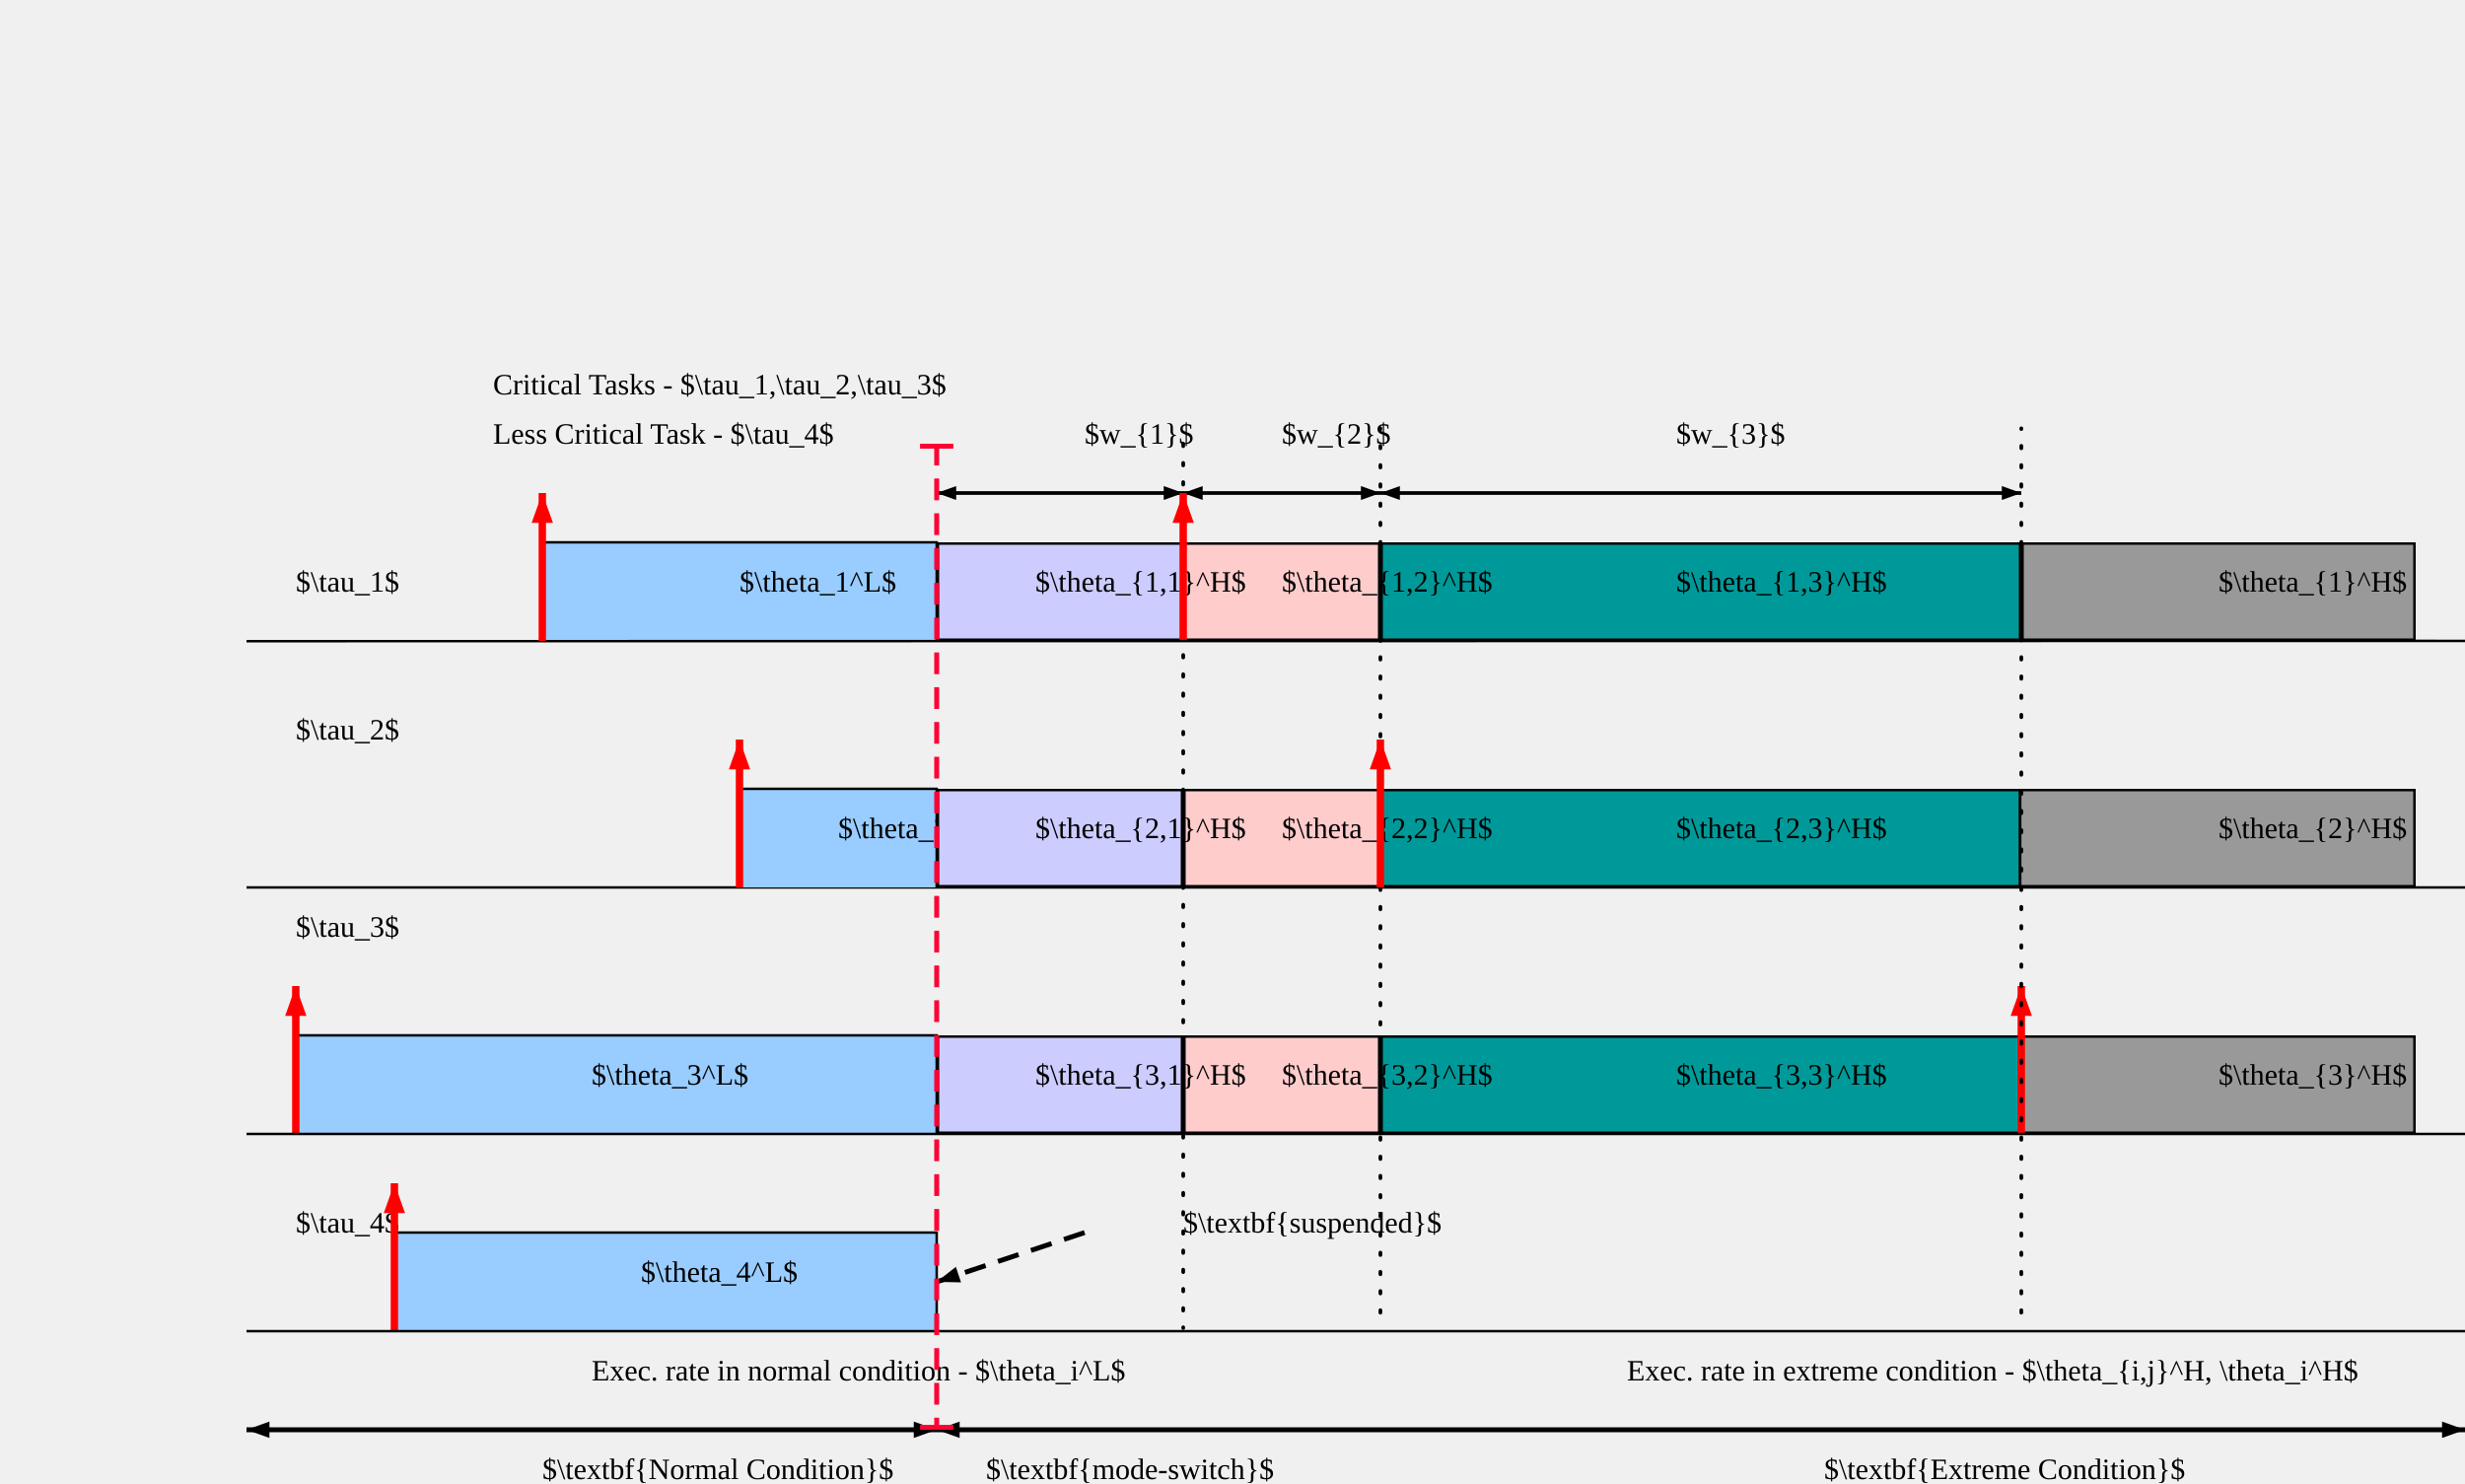
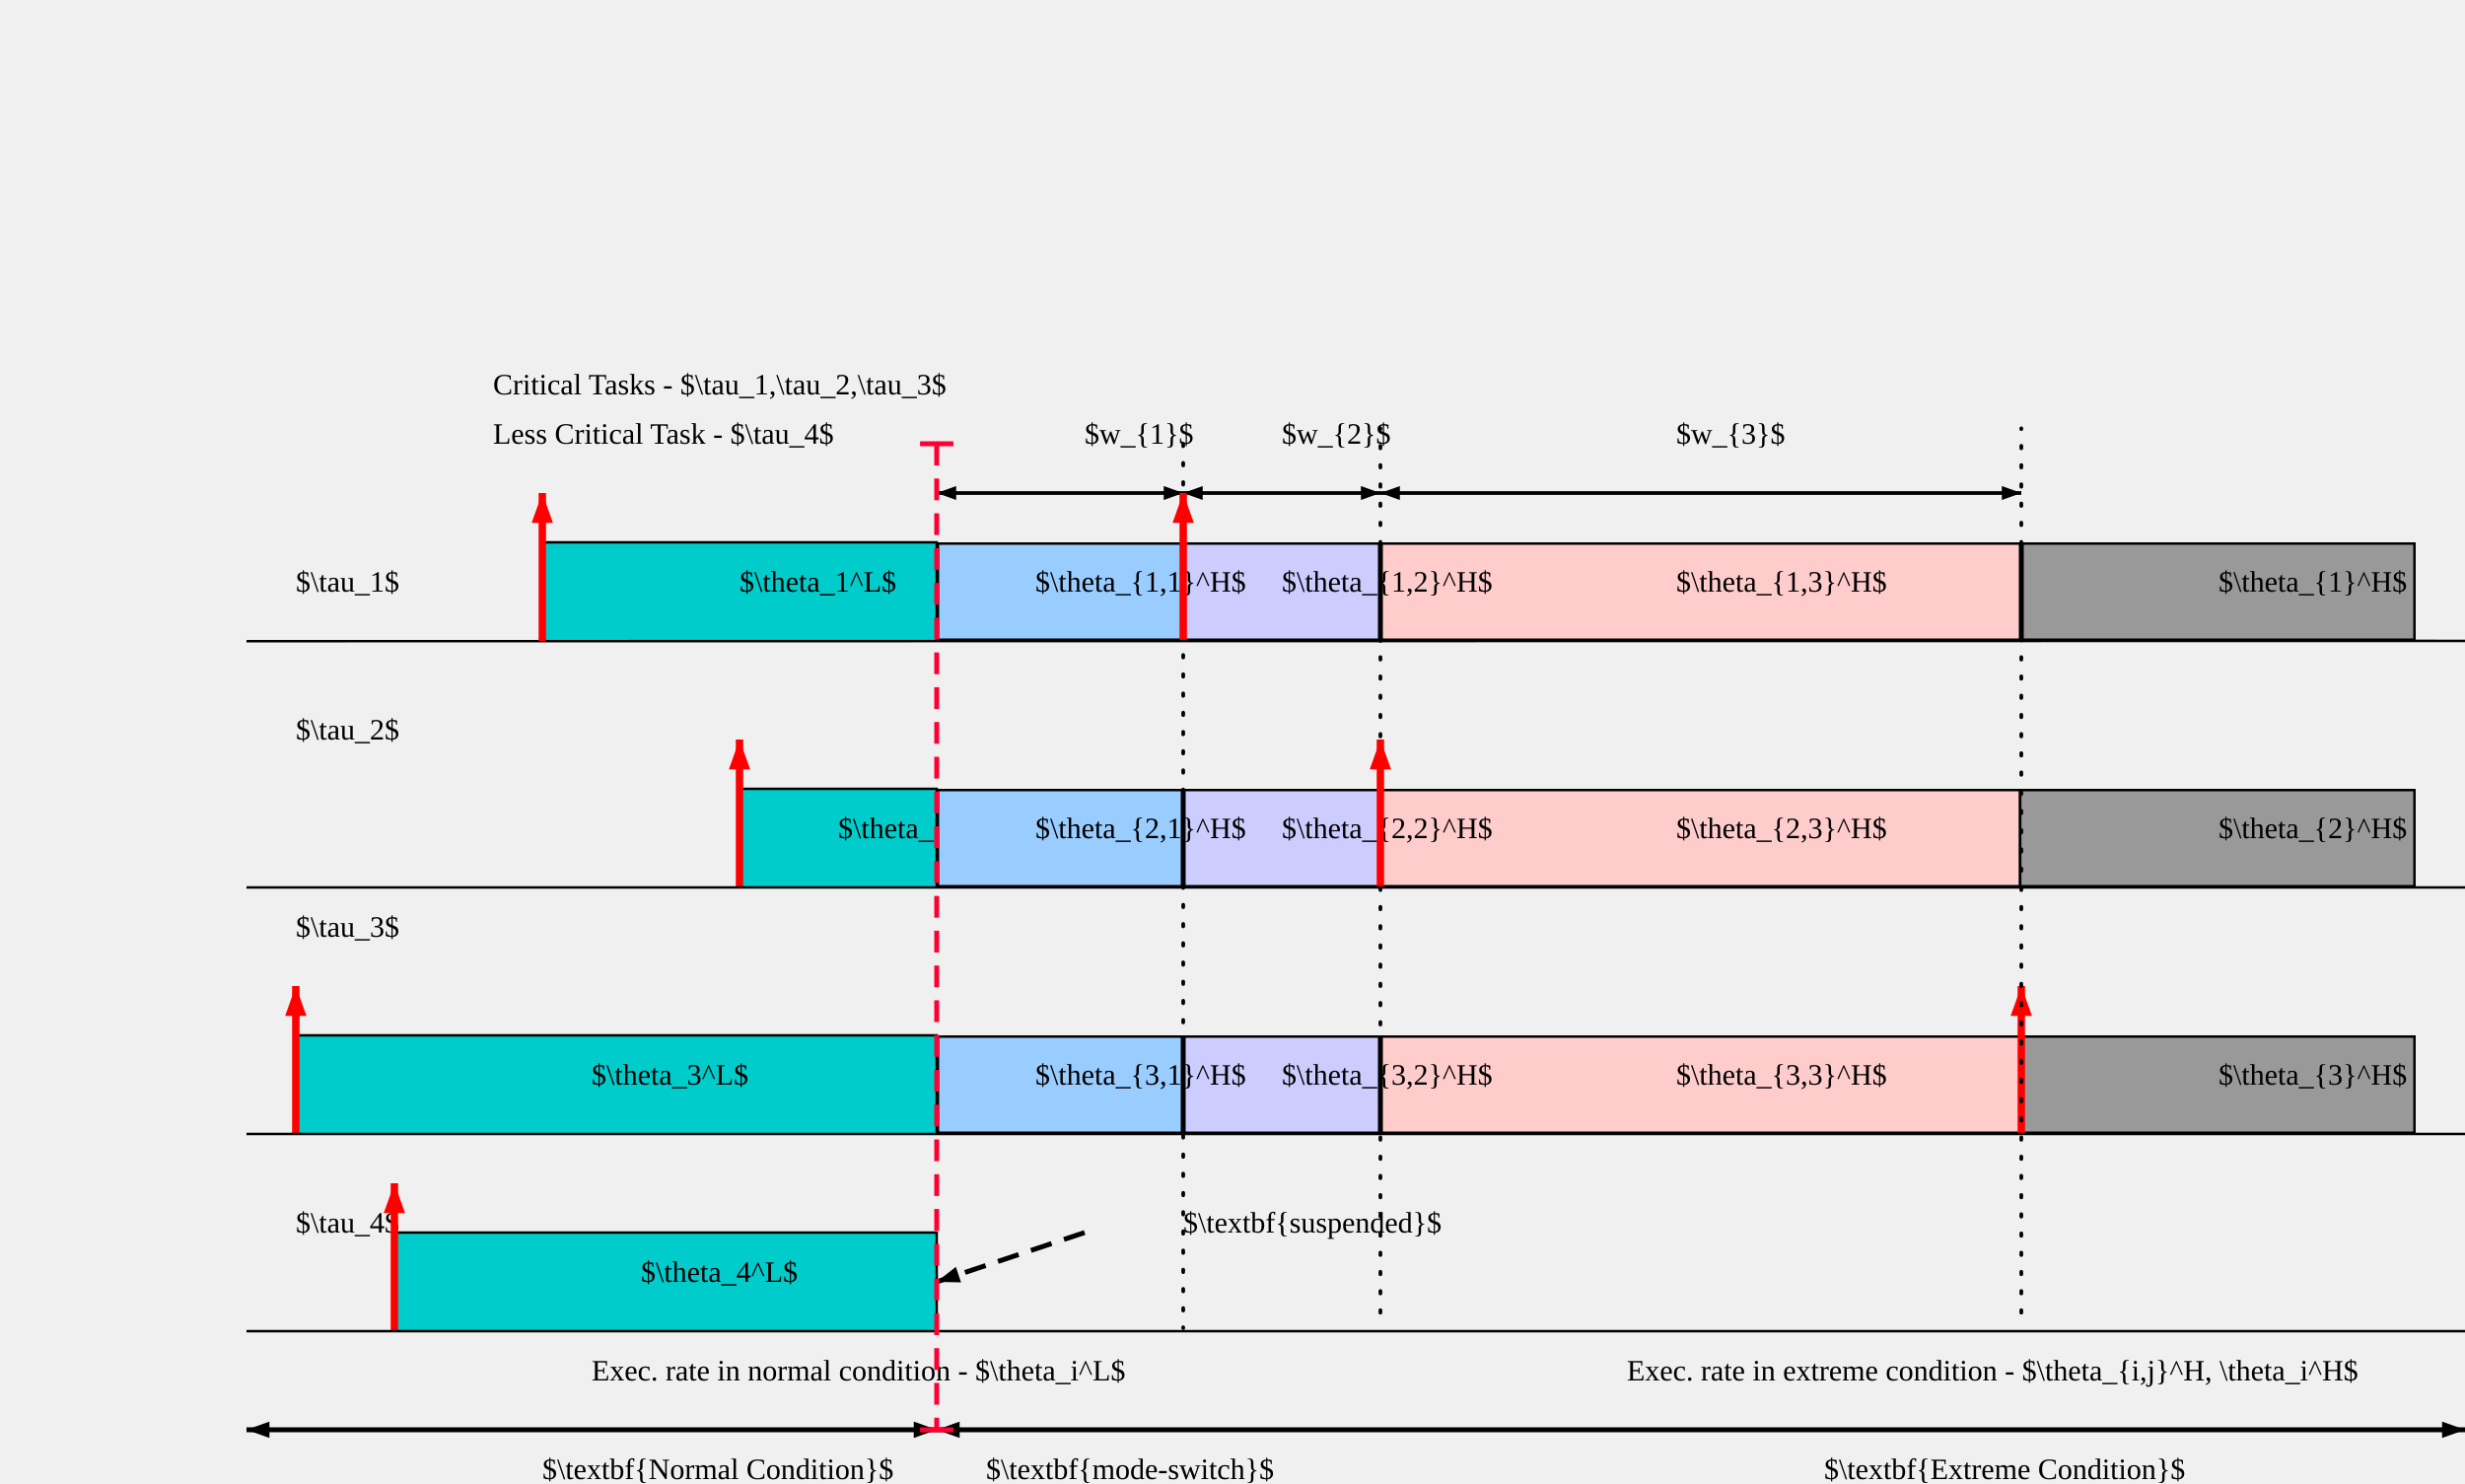
<svg xmlns="http://www.w3.org/2000/svg" xmlns:ns1="http://latexdraw.sourceforge.net/namespaces/latexdraw" version="1.1" baseProfile="full">
  <g>
-     <g ns1:type="joinedLines" id="id1912392739">
+     <g ns1:type="joinedLines" id="id1011686205">
+       <polyline points="220.0,220.0 220.0,260.0 " stroke-width="1.5" stroke="black" ns1:rotationAngle="0.0" />
+     </g>
+     <g ns1:type="joinedLines" id="id543422068">
+       <polyline points="300.0,360.0 300.0,320.0 380.0,320.0 380.0,360.0 " stroke-width="1.0" stroke="black" fill="#00cccc" ns1:rotationAngle="0.0" />
+     </g>
+     <g ns1:type="joinedLines" id="id1740849034">
+       <polyline points="560.0,260.0 560.0,260.0 " stroke-width="1.5" stroke="black" stroke-linecap="round" stroke-dasharray="1, 6.792" ns1:rotationAngle="0.0" />
+     </g>
+     <g ns1:type="joinedLines" id="id1708988400">
+       <polyline points="480.0,180.0 480.0,538.75 " stroke-width="1.5" stroke="black" stroke-linecap="round" stroke-dasharray="1, 6.792" ns1:rotationAngle="0.0" />
+     </g>
+     <g ns1:type="joinedLines" id="id851922660">
+       <polyline points="560.0,220.0 560.0,220.0 " stroke-width="1.5" stroke="#663300" ns1:rotationAngle="0.0" />
+     </g>
+     <g ns1:type="rectangle" id="id968561082">
+       <rect x="820.5" y="220.5" width="159.0" height="39.0" ns1:borderPos="outer" stroke-width="1.0" stroke="#663300" fill="white" />
+     </g>
+     <g ns1:type="rectangle" id="id1695097701">
+       <rect x="820.5" y="420.5" width="159.0" height="39.0" ns1:borderPos="outer" stroke-width="1.0" stroke="#663300" fill="white" />
+     </g>
+     <g ns1:type="joinedLines" id="id1768717946">
+       <polyline points="380.0,200.0 480.0,200.0 " stroke-width="1.5" stroke="black" ns1:rotationAngle="0.0" marker-start="url(#arrow0-1768717946)" marker-end="url(#arrow1-1768717946)" />
+     </g>
+     <g ns1:type="joinedLines" id="id895368299">
+       <polyline points="480.0,200.0 560.0,200.0 " stroke-width="1.5" stroke="black" ns1:rotationAngle="0.0" marker-start="url(#arrow0-895368299)" marker-end="url(#arrow1-895368299)" />
+     </g>
+     <g ns1:type="joinedLines" id="id795038374">
+       <polyline points="560.0,200.0 820.0,200.0 " stroke-width="1.5" stroke="black" ns1:rotationAngle="0.0" marker-start="url(#arrow0-795038374)" marker-end="url(#arrow1-795038374)" />
+     </g>
+     <g ns1:type="text" id="id1350368129" fill="black" ns1:position="">
+       <text x="340.0" y="340.0">$\theta_2^L$</text>
+     </g>
+     <g ns1:type="joinedLines" id="id2104128054">
+       <polyline points="300.0,300.0 300.0,360.0 300.0,300.0 " stroke-width="3.0" stroke="red" fill="none" ns1:rotationAngle="0.0" marker-end="url(#arrow1-2104128054)" />
+     </g>
+     <g ns1:type="text" id="id573317617" fill="black" ns1:position="">
+       <text x="400.0" y="600.0">$\textbf{mode-switch}$</text>
+     </g>
+     <g ns1:type="text" id="id793801040" fill="black" ns1:position="">
+       <text x="120.0" y="240.0">$\tau_1$</text>
+     </g>
+     <g ns1:type="text" id="id1463047455" fill="black" ns1:position="">
+       <text x="120.0" y="300.0">$\tau_2$</text>
+     </g>
+     <g ns1:type="text" id="id1067282793" fill="black" ns1:position="">
+       <text x="120.0" y="380.0">$\tau_3$</text>
+     </g>
+     <g ns1:type="text" id="id2021448050" fill="black" ns1:position="">
+       <text x="440.0" y="180.0">$w_{1}$</text>
+     </g>
+     <g ns1:type="text" id="id1708761435" fill="black" ns1:position="">
+       <text x="520.0" y="180.0">$w_{2}$</text>
+     </g>
+     <g ns1:type="text" id="id1502407844" fill="black" ns1:position="">
+       <text x="680.0" y="180.0">$w_{3}$</text>
+     </g>
+     <g ns1:type="joinedLines" id="id876311925">
+       <polyline points="560.0,532.5 560.0,173.75 560.0,173.75 " stroke-width="1.5" stroke="black" fill="none" stroke-linecap="round" stroke-dasharray="1, 6.792" ns1:rotationAngle="0.0" />
+     </g>
+     <g ns1:type="joinedLines" id="id1935273713">
+       <polyline points="160.0,540.0 160.0,500.0 380.0,500.0 380.0,540.0 " stroke-width="1.0" stroke="black" fill="#00cccc" ns1:rotationAngle="0.0" />
+     </g>
+     <g ns1:type="text" id="id946164284" fill="black" ns1:position="">
+       <text x="120.0" y="500.0">$\tau_4$</text>
+     </g>
+     <g ns1:type="joinedLines" id="id74915239">
+       <polyline points="160.0,480.0 160.0,540.0 160.0,480.0 " stroke-width="3.0" stroke="red" fill="none" ns1:rotationAngle="0.0" marker-end="url(#arrow1-74915239)" />
+     </g>
+     <g ns1:type="joinedLines" id="id297650513">
+       <polyline points="120.0,460.0 120.0,420.0 380.0,420.0 380.0,460.0 " stroke-width="1.0" stroke="black" fill="#00cccc" ns1:rotationAngle="0.0" />
+     </g>
+     <g ns1:type="rectangle" id="id1065169409">
+       <rect x="380.5" y="220.5" width="99" height="39.0" ns1:borderPos="outer" stroke-width="1.0" stroke="black" fill="#99ccff" />
+     </g>
+     <g ns1:type="rectangle" id="id335558296">
+       <rect x="380.5" y="320.5" width="99.0" height="39.0" ns1:borderPos="outer" stroke-width="1.0" stroke="black" fill="#99ccff" />
+     </g>
+     <g ns1:type="rectangle" id="id500204395">
+       <rect x="380.5" y="420.5" width="99.0" height="39.0" ns1:borderPos="outer" stroke-width="1.0" stroke="black" fill="#99ccff" />
+     </g>
+     <g ns1:type="rectangle" id="id658105936">
+       <rect x="480.5" y="220.5" width="79.0" height="39.0" ns1:borderPos="outer" stroke-width="1.0" stroke="black" fill="#ccccff" />
+     </g>
+     <g ns1:type="rectangle" id="id796410826">
+       <rect x="480.5" y="320.5" width="79.0" height="39.0" ns1:borderPos="outer" stroke-width="1.0" stroke="black" fill="#ccccff" />
+     </g>
+     <g ns1:type="rectangle" id="id812118308">
+       <rect x="480.5" y="420.5" width="79.0" height="39.0" ns1:borderPos="outer" stroke-width="1.0" stroke="black" fill="#ccccff" />
+     </g>
+     <g ns1:type="rectangle" id="id957293155">
+       <rect x="560.5" y="220.5" width="259.0" height="39.0" ns1:borderPos="outer" stroke-width="1.0" stroke="black" fill="#ffcccc" />
+     </g>
+     <g ns1:type="rectangle" id="id1244572059">
+       <rect x="560.5" y="320.5" width="259.0" height="39.0" ns1:borderPos="outer" stroke-width="1.0" stroke="black" fill="#ffcccc" />
+     </g>
+     <g ns1:type="rectangle" id="id2095702310">
+       <rect x="560.5" y="420.5" width="259.0" height="39.0" ns1:borderPos="outer" stroke-width="1.0" stroke="black" fill="#ffcccc" />
+     </g>
+     <g ns1:type="rectangle" id="id2050255501">
+       <rect x="820.5" y="220.5" width="159.0" height="39.0" ns1:borderPos="outer" stroke-width="1.0" stroke="black" fill="#999999" />
+     </g>
+     <g ns1:type="rectangle" id="id1539797983">
+       <rect x="819.548" y="320.5" width="159.952" height="39.0" ns1:borderPos="outer" stroke-width="1.0" stroke="black" fill="#999999" />
+     </g>
+     <g ns1:type="rectangle" id="id211277414">
+       <rect x="820.5" y="420.5" width="159.0" height="39.0" ns1:borderPos="outer" stroke-width="1.0" stroke="black" fill="#999999" />
+     </g>
+     <g ns1:type="text" id="id108394880" fill="black" ns1:position="">
+       <text x="420.0" y="240.0">$\theta_{1,1}^H$</text>
+     </g>
+     <g ns1:type="text" id="id1941867054" fill="black" ns1:position="">
+       <text x="420.0" y="340.0">$\theta_{2,1}^H$</text>
+     </g>
+     <g ns1:type="text" id="id858838848" fill="black" ns1:position="">
+       <text x="420.0" y="440.0">$\theta_{3,1}^H$</text>
+     </g>
+     <g ns1:type="text" id="id424194483" fill="black" ns1:position="">
+       <text x="520.0" y="440.0">$\theta_{3,2}^H$</text>
+     </g>
+     <g ns1:type="text" id="id845811830" fill="black" ns1:position="">
+       <text x="520.0" y="340.0">$\theta_{2,2}^H$</text>
+     </g>
+     <g ns1:type="text" id="id1979047168" fill="black" ns1:position="">
+       <text x="520.0" y="240.0">$\theta_{1,2}^H$</text>
+     </g>
+     <g ns1:type="text" id="id988686698" fill="black" ns1:position="">
+       <text x="680.0" y="240.0">$\theta_{1,3}^H$</text>
+     </g>
+     <g ns1:type="text" id="id690562316" fill="black" ns1:position="">
+       <text x="680.0" y="340.0">$\theta_{2,3}^H$</text>
+     </g>
+     <g ns1:type="text" id="id294396973" fill="black" ns1:position="">
+       <text x="680.0" y="440.0">$\theta_{3,3}^H$</text>
+     </g>
+     <g ns1:type="text" id="id2085870020" fill="black" ns1:position="">
+       <text x="900.0" y="440.0">$\theta_{3}^H$</text>
+     </g>
+     <g ns1:type="text" id="id1094363906" fill="black" ns1:position="">
+       <text x="900.0" y="340.0">$\theta_{2}^H$</text>
+     </g>
+     <g ns1:type="text" id="id730815211" fill="black" ns1:position="">
+       <text x="900.0" y="240.0">$\theta_{1}^H$</text>
+     </g>
+     <g ns1:type="joinedLines" id="id536997473">
+       <polyline points="560.0,300.0 560.0,360.0 560.0,300.0 " stroke-width="3.0" stroke="red" fill="none" ns1:rotationAngle="0.0" marker-end="url(#arrow1-536997473)" />
+     </g>
+     <g ns1:type="joinedLines" id="id2087755081">
+       <polyline points="480.0,200.0 480.0,260.0 480.0,200.0 " stroke-width="3.0" stroke="red" fill="none" ns1:rotationAngle="0.0" marker-end="url(#arrow1-2087755081)" />
+     </g>
+     <g ns1:type="joinedLines" id="id44321046">
+       <polyline points="820.0,400.0 820.0,460.0 820.0,400.0 " stroke-width="3.0" stroke="red" fill="none" ns1:rotationAngle="0.0" marker-end="url(#arrow1-44321046)" />
+     </g>
+     <g ns1:type="joinedLines" id="id2007108877">
+       <polyline points="220.0,260.0 220.0,220.0 380.0,220.0 380.0,260.0 " stroke-width="1.0" stroke="black" fill="#00cccc" ns1:rotationAngle="0.0" />
+     </g>
+     <g ns1:type="joinedLines" id="id875893775">
+       <polyline points="100,260.104 1000.0,260.0 940,259.896 " stroke-width="1.0" stroke="black" fill="none" ns1:rotationAngle="0.0" />
+     </g>
+     <g ns1:type="joinedLines" id="id1590586047">
+       <polyline points="220.0,200.0 220.0,260.0 220.0,200.0 " stroke-width="3.0" stroke="red" fill="none" ns1:rotationAngle="0.0" marker-end="url(#arrow1-1590586047)" />
+     </g>
+     <g ns1:type="text" id="id967474417" fill="black" ns1:position="">
+       <text x="300.0" y="240.0">$\theta_1^L$</text>
+     </g>
+     <g ns1:type="text" id="id287980528" fill="black" ns1:position="">
+       <text x="240.0" y="440.0">$\theta_3^L$</text>
+     </g>
+     <g ns1:type="text" id="id757596695" fill="black" ns1:position="">
+       <text x="260.0" y="520.0">$\theta_4^L$</text>
+     </g>
+     <g ns1:type="joinedLines" id="id1515468385">
+       <polyline points="120.0,400.0 120.0,460.0 120.0,400.0 " stroke-width="3.0" stroke="red" fill="none" ns1:rotationAngle="0.0" marker-end="url(#arrow1-1515468385)" />
+     </g>
+     <g ns1:type="joinedLines" id="id550231028">
+       <polyline points="100.0,540.0 1000.0,540.0 " stroke-width="1.0" stroke="black" ns1:rotationAngle="0.0" />
+     </g>
+     <g ns1:type="joinedLines" id="id914525612">
+       <polyline points="100.0,460.0 1000.0,460.0 " stroke-width="1.0" stroke="black" ns1:rotationAngle="0.0" />
+     </g>
+     <g ns1:type="joinedLines" id="id1493399837">
+       <polyline points="440.0,500.0 380.0,520.0 " stroke-width="2.0" stroke="black" stroke-dasharray="8.819, 5.292" ns1:rotationAngle="0.0" marker-end="url(#arrow1-1493399837)" />
+     </g>
+     <g ns1:type="text" id="id722488637" fill="black" ns1:position="b">
+       <text x="480.0" y="500.0">$\textbf{suspended}$</text>
+     </g>
+     <g ns1:type="text" id="id1227408795" fill="black" ns1:position="">
+       <text x="220.0" y="600.0">$\textbf{Normal Condition}$</text>
+     </g>
+     <g ns1:type="text" id="id171620710" fill="black" ns1:position="">
+       <text x="740.0" y="600.0">$\textbf{Extreme Condition}$</text>
+     </g>
+     <g ns1:type="joinedLines" id="id731168104">
+       <polyline points="100.0,580.0 380.0,580.0 " stroke-width="2.0" stroke="black" ns1:rotationAngle="0.0" marker-start="url(#arrow0-731168104)" marker-end="url(#arrow1-731168104)" />
+     </g>
+     <g ns1:type="joinedLines" id="id1409923685">
+       <polyline points="380,580 1000,580 " stroke-width="2.0" stroke="black" ns1:rotationAngle="0.0" marker-start="url(#arrow0-1409923685)" marker-end="url(#arrow1-1409923685)" />
+     </g>
+     <g ns1:type="text" id="id1553766813" fill="black" ns1:position="">
+       <text x="200.0" y="160.0">Critical Tasks - $\tau_1,\tau_2,\tau_3$</text>
+     </g>
+     <g ns1:type="text" id="id1879909833" fill="black" ns1:position="">
+       <text x="200.0" y="180.0">Less Critical Task - $\tau_4$</text>
+     </g>
+     <g ns1:type="text" id="id2136707107" fill="black" ns1:position="">
+       <text x="240.0" y="560.0">Exec. rate in normal condition - $\theta_i^L$</text>
+     </g>
+     <g ns1:type="text" id="id1565704970" fill="black" ns1:position="">
+       <text x="660.0" y="560.0">Exec. rate in extreme condition - $\theta_{i,j}^H, \theta_i^H$</text>
+     </g>
+     <g ns1:type="joinedLines" id="id133354472">
+       <polyline points="820.0,532.5 820.0,173.75 820.0,173.75 " stroke-width="1.5" stroke="black" fill="none" stroke-linecap="round" stroke-dasharray="1, 6.792" ns1:rotationAngle="0.0" />
+     </g>
+     <g ns1:type="joinedLines" id="id608881042">
+       <polyline points="380.0,180.0 380.0,540.0 380.0,580.0 " stroke-width="2.0" stroke="#ff0033" fill="none" stroke-dasharray="8.819, 5.292" ns1:rotationAngle="0.0" marker-start="url(#arrow0-608881042)" marker-end="url(#arrow1-608881042)" />
+     </g>
+     <g ns1:type="joinedLines" id="id1093012021">
      <polyline points="100.0,360.0 1000.0,360.0 940.0,360.0 " stroke-width="1.0" stroke="black" fill="none" ns1:rotationAngle="0.0" />
-     </g>
-     <g ns1:type="joinedLines" id="id1927773202">
-       <polyline points="220.0,220.0 220.0,260.0 " stroke-width="1.5" stroke="black" ns1:rotationAngle="0.0" />
-     </g>
-     <g ns1:type="joinedLines" id="id1307158349">
-       <polyline points="300.0,360.0 300.0,320.0 380.0,320.0 380.0,360.0 " stroke-width="1.0" stroke="black" fill="#99ccff" ns1:rotationAngle="0.0" />
-     </g>
-     <g ns1:type="joinedLines" id="id1392108610">
-       <polyline points="560.0,260.0 560.0,260.0 " stroke-width="1.5" stroke="black" stroke-linecap="round" stroke-dasharray="1, 6.792" ns1:rotationAngle="0.0" />
-     </g>
-     <g ns1:type="joinedLines" id="id1825721804">
-       <polyline points="480.0,180.0 480.0,538.75 " stroke-width="1.5" stroke="black" stroke-linecap="round" stroke-dasharray="1, 6.792" ns1:rotationAngle="0.0" />
-     </g>
-     <g ns1:type="joinedLines" id="id89401569">
-       <polyline points="560.0,220.0 560.0,220.0 " stroke-width="1.5" stroke="#663300" ns1:rotationAngle="0.0" />
-     </g>
-     <g ns1:type="rectangle" id="id1190990591">
-       <rect x="820.5" y="220.5" width="159.0" height="39.0" ns1:borderPos="outer" stroke-width="1.0" stroke="#663300" fill="white" />
-     </g>
-     <g ns1:type="rectangle" id="id1677992298">
-       <rect x="820.5" y="420.5" width="159.0" height="39.0" ns1:borderPos="outer" stroke-width="1.0" stroke="#663300" fill="white" />
-     </g>
-     <g ns1:type="joinedLines" id="id1237994023">
-       <polyline points="380.0,200.0 480.0,200.0 " stroke-width="1.5" stroke="black" ns1:rotationAngle="0.0" marker-start="url(#arrow0-1237994023)" marker-end="url(#arrow1-1237994023)" />
-     </g>
-     <g ns1:type="joinedLines" id="id1369124074">
-       <polyline points="480.0,200.0 560.0,200.0 " stroke-width="1.5" stroke="black" ns1:rotationAngle="0.0" marker-start="url(#arrow0-1369124074)" marker-end="url(#arrow1-1369124074)" />
-     </g>
-     <g ns1:type="joinedLines" id="id40870146">
-       <polyline points="560.0,200.0 820.0,200.0 " stroke-width="1.5" stroke="black" ns1:rotationAngle="0.0" marker-start="url(#arrow0-40870146)" marker-end="url(#arrow1-40870146)" />
-     </g>
-     <g ns1:type="text" id="id1885273498" fill="black" ns1:position="">
-       <text x="340.0" y="340.0">$\theta_2^L$</text>
-     </g>
-     <g ns1:type="joinedLines" id="id530082643">
-       <polyline points="300.0,300.0 300.0,360.0 300.0,300.0 " stroke-width="3.0" stroke="red" fill="none" ns1:rotationAngle="0.0" marker-end="url(#arrow1-530082643)" />
-     </g>
-     <g ns1:type="text" id="id636406976" fill="black" ns1:position="">
-       <text x="400.0" y="600.0">$\textbf{mode-switch}$</text>
-     </g>
-     <g ns1:type="text" id="id1678610582" fill="black" ns1:position="">
-       <text x="120.0" y="240.0">$\tau_1$</text>
-     </g>
-     <g ns1:type="text" id="id56826519" fill="black" ns1:position="">
-       <text x="120.0" y="300.0">$\tau_2$</text>
-     </g>
-     <g ns1:type="text" id="id1393498100" fill="black" ns1:position="">
-       <text x="120.0" y="380.0">$\tau_3$</text>
-     </g>
-     <g ns1:type="text" id="id1521334328" fill="black" ns1:position="">
-       <text x="440.0" y="180.0">$w_{1}$</text>
-     </g>
-     <g ns1:type="text" id="id1606365236" fill="black" ns1:position="">
-       <text x="520.0" y="180.0">$w_{2}$</text>
-     </g>
-     <g ns1:type="text" id="id612419736" fill="black" ns1:position="">
-       <text x="680.0" y="180.0">$w_{3}$</text>
-     </g>
-     <g ns1:type="joinedLines" id="id1899927130">
-       <polyline points="560.0,532.5 560.0,173.75 560.0,173.75 " stroke-width="1.5" stroke="black" fill="none" stroke-linecap="round" stroke-dasharray="1, 6.792" ns1:rotationAngle="0.0" />
-     </g>
-     <g ns1:type="joinedLines" id="id1739785347">
-       <polyline points="160.0,540.0 160.0,500.0 380.0,500.0 380.0,540.0 " stroke-width="1.0" stroke="black" fill="#99ccff" ns1:rotationAngle="0.0" />
-     </g>
-     <g ns1:type="text" id="id965498835" fill="black" ns1:position="">
-       <text x="120.0" y="500.0">$\tau_4$</text>
-     </g>
-     <g ns1:type="joinedLines" id="id1181010813">
-       <polyline points="160.0,480.0 160.0,540.0 160.0,480.0 " stroke-width="3.0" stroke="red" fill="none" ns1:rotationAngle="0.0" marker-end="url(#arrow1-1181010813)" />
-     </g>
-     <g ns1:type="joinedLines" id="id1456801126">
-       <polyline points="120.0,460.0 120.0,420.0 380.0,420.0 380.0,460.0 " stroke-width="1.0" stroke="black" fill="#99ccff" ns1:rotationAngle="0.0" />
-     </g>
-     <g ns1:type="rectangle" id="id378326997">
-       <rect x="380.5" y="220.5" width="99" height="39.0" ns1:borderPos="outer" stroke-width="1.0" stroke="black" fill="#ccccff" />
-     </g>
-     <g ns1:type="rectangle" id="id1616237175">
-       <rect x="380.5" y="320.5" width="99.0" height="39.0" ns1:borderPos="outer" stroke-width="1.0" stroke="black" fill="#ccccff" />
-     </g>
-     <g ns1:type="rectangle" id="id223104719">
-       <rect x="380.5" y="420.5" width="99.0" height="39.0" ns1:borderPos="outer" stroke-width="1.0" stroke="black" fill="#ccccff" />
-     </g>
-     <g ns1:type="rectangle" id="id228416787">
-       <rect x="480.5" y="220.5" width="79.0" height="39.0" ns1:borderPos="outer" stroke-width="1.0" stroke="black" fill="#ffcccc" />
-     </g>
-     <g ns1:type="rectangle" id="id1764445222">
-       <rect x="480.5" y="320.5" width="79.0" height="39.0" ns1:borderPos="outer" stroke-width="1.0" stroke="black" fill="#ffcccc" />
-     </g>
-     <g ns1:type="rectangle" id="id1653319171">
-       <rect x="480.5" y="420.5" width="79.0" height="39.0" ns1:borderPos="outer" stroke-width="1.0" stroke="black" fill="#ffcccc" />
-     </g>
-     <g ns1:type="rectangle" id="id628633624">
-       <rect x="560.5" y="220.5" width="259.0" height="39.0" ns1:borderPos="outer" stroke-width="1.0" stroke="black" fill="#009999" />
-     </g>
-     <g ns1:type="rectangle" id="id1469816905">
-       <rect x="560.5" y="320.5" width="259.0" height="39.0" ns1:borderPos="outer" stroke-width="1.0" stroke="black" fill="#009999" />
-     </g>
-     <g ns1:type="rectangle" id="id767335152">
-       <rect x="560.5" y="420.5" width="259.0" height="39.0" ns1:borderPos="outer" stroke-width="1.0" stroke="black" fill="#009999" />
-     </g>
-     <g ns1:type="rectangle" id="id845328783">
-       <rect x="820.5" y="220.5" width="159.0" height="39.0" ns1:borderPos="outer" stroke-width="1.0" stroke="black" fill="#999999" />
-     </g>
-     <g ns1:type="rectangle" id="id922012420">
-       <rect x="819.548" y="320.5" width="159.952" height="39.0" ns1:borderPos="outer" stroke-width="1.0" stroke="black" fill="#999999" />
-     </g>
-     <g ns1:type="rectangle" id="id667153898">
-       <rect x="820.5" y="420.5" width="159.0" height="39.0" ns1:borderPos="outer" stroke-width="1.0" stroke="black" fill="#999999" />
-     </g>
-     <g ns1:type="text" id="id1521562201" fill="black" ns1:position="">
-       <text x="420.0" y="240.0">$\theta_{1,1}^H$</text>
-     </g>
-     <g ns1:type="text" id="id1827884866" fill="black" ns1:position="">
-       <text x="420.0" y="340.0">$\theta_{2,1}^H$</text>
-     </g>
-     <g ns1:type="text" id="id1718234734" fill="black" ns1:position="">
-       <text x="420.0" y="440.0">$\theta_{3,1}^H$</text>
-     </g>
-     <g ns1:type="text" id="id727536541" fill="black" ns1:position="">
-       <text x="520.0" y="440.0">$\theta_{3,2}^H$</text>
-     </g>
-     <g ns1:type="text" id="id859696670" fill="black" ns1:position="">
-       <text x="520.0" y="340.0">$\theta_{2,2}^H$</text>
-     </g>
-     <g ns1:type="text" id="id1023120574" fill="black" ns1:position="">
-       <text x="520.0" y="240.0">$\theta_{1,2}^H$</text>
-     </g>
-     <g ns1:type="text" id="id1339080279" fill="black" ns1:position="">
-       <text x="680.0" y="240.0">$\theta_{1,3}^H$</text>
-     </g>
-     <g ns1:type="text" id="id1863196025" fill="black" ns1:position="">
-       <text x="680.0" y="340.0">$\theta_{2,3}^H$</text>
-     </g>
-     <g ns1:type="text" id="id596293441" fill="black" ns1:position="">
-       <text x="680.0" y="440.0">$\theta_{3,3}^H$</text>
-     </g>
-     <g ns1:type="text" id="id1154879395" fill="black" ns1:position="">
-       <text x="900.0" y="440.0">$\theta_{3}^H$</text>
-     </g>
-     <g ns1:type="text" id="id1701899169" fill="black" ns1:position="">
-       <text x="900.0" y="340.0">$\theta_{2}^H$</text>
-     </g>
-     <g ns1:type="text" id="id950213392" fill="black" ns1:position="">
-       <text x="900.0" y="240.0">$\theta_{1}^H$</text>
-     </g>
-     <g ns1:type="joinedLines" id="id685580981">
-       <polyline points="560.0,300.0 560.0,360.0 560.0,300.0 " stroke-width="3.0" stroke="red" fill="none" ns1:rotationAngle="0.0" marker-end="url(#arrow1-685580981)" />
-     </g>
-     <g ns1:type="joinedLines" id="id2030918436">
-       <polyline points="480.0,200.0 480.0,260.0 480.0,200.0 " stroke-width="3.0" stroke="red" fill="none" ns1:rotationAngle="0.0" marker-end="url(#arrow1-2030918436)" />
-     </g>
-     <g ns1:type="joinedLines" id="id96872025">
-       <polyline points="820.0,400.0 820.0,460.0 820.0,400.0 " stroke-width="3.0" stroke="red" fill="none" ns1:rotationAngle="0.0" marker-end="url(#arrow1-96872025)" />
-     </g>
-     <g ns1:type="joinedLines" id="id384005727">
-       <polyline points="220.0,260.0 220.0,220.0 380.0,220.0 380.0,260.0 " stroke-width="1.0" stroke="black" fill="#99ccff" ns1:rotationAngle="0.0" />
-     </g>
-     <g ns1:type="joinedLines" id="id1384394068">
-       <polyline points="100,260.104 1000.0,260.0 940,259.896 " stroke-width="1.0" stroke="black" fill="none" ns1:rotationAngle="0.0" />
-     </g>
-     <g ns1:type="joinedLines" id="id1700834917">
-       <polyline points="220.0,200.0 220.0,260.0 220.0,200.0 " stroke-width="3.0" stroke="red" fill="none" ns1:rotationAngle="0.0" marker-end="url(#arrow1-1700834917)" />
-     </g>
-     <g ns1:type="text" id="id546285176" fill="black" ns1:position="">
-       <text x="300.0" y="240.0">$\theta_1^L$</text>
-     </g>
-     <g ns1:type="text" id="id1257553457" fill="black" ns1:position="">
-       <text x="240.0" y="440.0">$\theta_3^L$</text>
-     </g>
-     <g ns1:type="text" id="id906633209" fill="black" ns1:position="">
-       <text x="260.0" y="520.0">$\theta_4^L$</text>
-     </g>
-     <g ns1:type="joinedLines" id="id196369551">
-       <polyline points="120.0,400.0 120.0,460.0 120.0,400.0 " stroke-width="3.0" stroke="red" fill="none" ns1:rotationAngle="0.0" marker-end="url(#arrow1-196369551)" />
-     </g>
-     <g ns1:type="joinedLines" id="id1088217943">
-       <polyline points="100.0,540.0 1000.0,540.0 " stroke-width="1.0" stroke="black" ns1:rotationAngle="0.0" />
-     </g>
-     <g ns1:type="joinedLines" id="id219663285">
-       <polyline points="100.0,460.0 1000.0,460.0 " stroke-width="1.0" stroke="black" ns1:rotationAngle="0.0" />
-     </g>
-     <g ns1:type="joinedLines" id="id1184884579">
-       <polyline points="440.0,500.0 380.0,520.0 " stroke-width="2.0" stroke="black" stroke-dasharray="8.819, 5.292" ns1:rotationAngle="0.0" marker-end="url(#arrow1-1184884579)" />
-     </g>
-     <g ns1:type="text" id="id809659849" fill="black" ns1:position="b">
-       <text x="480.0" y="500.0">$\textbf{suspended}$</text>
-     </g>
-     <g ns1:type="text" id="id2061608268" fill="black" ns1:position="">
-       <text x="220.0" y="600.0">$\textbf{Normal Condition}$</text>
-     </g>
-     <g ns1:type="text" id="id361548377" fill="black" ns1:position="">
-       <text x="740.0" y="600.0">$\textbf{Extreme Condition}$</text>
-     </g>
-     <g ns1:type="joinedLines" id="id568788271">
-       <polyline points="100.0,580.0 380.0,580.0 " stroke-width="2.0" stroke="black" ns1:rotationAngle="0.0" marker-start="url(#arrow0-568788271)" marker-end="url(#arrow1-568788271)" />
-     </g>
-     <g ns1:type="joinedLines" id="id802662447">
-       <polyline points="380,580 1000,580 " stroke-width="2.0" stroke="black" ns1:rotationAngle="0.0" marker-start="url(#arrow0-802662447)" marker-end="url(#arrow1-802662447)" />
-     </g>
-     <g ns1:type="text" id="id1817854988" fill="black" ns1:position="">
-       <text x="200.0" y="160.0">Critical Tasks - $\tau_1,\tau_2,\tau_3$</text>
-     </g>
-     <g ns1:type="text" id="id561675211" fill="black" ns1:position="">
-       <text x="200.0" y="180.0">Less Critical Task - $\tau_4$</text>
-     </g>
-     <g ns1:type="text" id="id1926691301" fill="black" ns1:position="">
-       <text x="240.0" y="560.0">Exec. rate in normal condition - $\theta_i^L$</text>
-     </g>
-     <g ns1:type="text" id="id1091642908" fill="black" ns1:position="">
-       <text x="660.0" y="560.0">Exec. rate in extreme condition - $\theta_{i,j}^H, \theta_i^H$</text>
-     </g>
-     <g ns1:type="joinedLines" id="id233941461">
-       <polyline points="820.0,532.5 820.0,173.75 820.0,173.75 " stroke-width="1.5" stroke="black" fill="none" stroke-linecap="round" stroke-dasharray="1, 6.792" ns1:rotationAngle="0.0" />
-     </g>
-     <g ns1:type="joinedLines" id="id253508572">
-       <polyline points="380.0,180.0 380.0,540.0 380.0,580.0 " stroke-width="2.0" stroke="#ff0033" fill="none" stroke-dasharray="8.819, 5.292" ns1:rotationAngle="0.0" marker-start="url(#arrow0-253508572)" marker-end="url(#arrow1-253508572)" />
    </g>
  </g>
  <defs>
-     <marker overflow="visible" orient="auto" id="arrow0-1237994023">
+     <marker overflow="visible" orient="auto" id="arrow0-1768717946">
      <path d="M 0.0 0.0 L 5.269 1.882 L 5.269 0.0 L 5.269 -1.882 z " ns1:arrSizeNum="2.0" fill="black" />
    </marker>
-     <marker overflow="visible" orient="auto" id="arrow1-1237994023">
+     <marker overflow="visible" orient="auto" id="arrow1-1768717946">
      <path d="M 0.0 0.0 L -5.269 1.882 L -5.269 0.0 L -5.269 -1.882 z " ns1:arrSizeNum="2.0" fill="black" />
    </marker>
-     <marker overflow="visible" orient="auto" id="arrow0-1369124074">
+     <marker overflow="visible" orient="auto" id="arrow0-895368299">
      <path d="M 0.0 0.0 L 5.269 1.882 L 5.269 0.0 L 5.269 -1.882 z " ns1:arrSizeNum="2.0" fill="black" />
    </marker>
-     <marker overflow="visible" orient="auto" id="arrow1-1369124074">
+     <marker overflow="visible" orient="auto" id="arrow1-895368299">
      <path d="M 0.0 0.0 L -5.269 1.882 L -5.269 0.0 L -5.269 -1.882 z " ns1:arrSizeNum="2.0" fill="black" />
    </marker>
-     <marker overflow="visible" orient="auto" id="arrow0-40870146">
+     <marker overflow="visible" orient="auto" id="arrow0-795038374">
      <path d="M 0.0 0.0 L 5.269 1.882 L 5.269 0.0 L 5.269 -1.882 z " ns1:arrSizeNum="2.0" fill="black" />
    </marker>
-     <marker overflow="visible" orient="auto" id="arrow1-40870146">
+     <marker overflow="visible" orient="auto" id="arrow1-795038374">
      <path d="M 0.0 0.0 L -5.269 1.882 L -5.269 0.0 L -5.269 -1.882 z " ns1:arrSizeNum="2.0" fill="black" />
    </marker>
-     <marker overflow="visible" orient="auto" id="arrow1-530082643">
-       <path d="M 0.0 0.0 L -4.035 1.441 L -4.035 0.0 L -4.035 -1.441 z " ns1:arrSizeNum="2.0" fill="red" />
-     </marker>
-     <marker overflow="visible" orient="auto" id="arrow1-1181010813">
-       <path d="M 0.0 0.0 L -4.035 1.441 L -4.035 0.0 L -4.035 -1.441 z " ns1:arrSizeNum="2.0" fill="red" />
-     </marker>
-     <marker overflow="visible" orient="auto" id="arrow1-685580981">
-       <path d="M 0.0 0.0 L -4.035 1.441 L -4.035 0.0 L -4.035 -1.441 z " ns1:arrSizeNum="2.0" fill="red" />
-     </marker>
-     <marker overflow="visible" orient="auto" id="arrow1-2030918436">
-       <path d="M 0.0 0.0 L -4.035 1.441 L -4.035 0.0 L -4.035 -1.441 z " ns1:arrSizeNum="2.0" fill="red" />
-     </marker>
-     <marker overflow="visible" orient="auto" id="arrow1-96872025">
-       <path d="M 0.0 0.0 L -4.035 1.441 L -4.035 0.0 L -4.035 -1.441 z " ns1:arrSizeNum="2.0" fill="red" />
-     </marker>
-     <marker overflow="visible" orient="auto" id="arrow1-1700834917">
-       <path d="M 0.0 0.0 L -4.035 1.441 L -4.035 0.0 L -4.035 -1.441 z " ns1:arrSizeNum="2.0" fill="red" />
-     </marker>
-     <marker overflow="visible" orient="auto" id="arrow1-196369551">
-       <path d="M 0.0 0.0 L -4.035 1.441 L -4.035 0.0 L -4.035 -1.441 z " ns1:arrSizeNum="2.0" fill="red" />
-     </marker>
-     <marker overflow="visible" orient="auto" id="arrow1-1184884579">
+     <marker overflow="visible" orient="auto" id="arrow1-2104128054">
+       <path d="M 0.0 0.0 L -4.035 1.441 L -4.035 0.0 L -4.035 -1.441 z " ns1:arrSizeNum="2.0" fill="red" />
+     </marker>
+     <marker overflow="visible" orient="auto" id="arrow1-74915239">
+       <path d="M 0.0 0.0 L -4.035 1.441 L -4.035 0.0 L -4.035 -1.441 z " ns1:arrSizeNum="2.0" fill="red" />
+     </marker>
+     <marker overflow="visible" orient="auto" id="arrow1-536997473">
+       <path d="M 0.0 0.0 L -4.035 1.441 L -4.035 0.0 L -4.035 -1.441 z " ns1:arrSizeNum="2.0" fill="red" />
+     </marker>
+     <marker overflow="visible" orient="auto" id="arrow1-2087755081">
+       <path d="M 0.0 0.0 L -4.035 1.441 L -4.035 0.0 L -4.035 -1.441 z " ns1:arrSizeNum="2.0" fill="red" />
+     </marker>
+     <marker overflow="visible" orient="auto" id="arrow1-44321046">
+       <path d="M 0.0 0.0 L -4.035 1.441 L -4.035 0.0 L -4.035 -1.441 z " ns1:arrSizeNum="2.0" fill="red" />
+     </marker>
+     <marker overflow="visible" orient="auto" id="arrow1-1590586047">
+       <path d="M 0.0 0.0 L -4.035 1.441 L -4.035 0.0 L -4.035 -1.441 z " ns1:arrSizeNum="2.0" fill="red" />
+     </marker>
+     <marker overflow="visible" orient="auto" id="arrow1-1515468385">
+       <path d="M 0.0 0.0 L -4.035 1.441 L -4.035 0.0 L -4.035 -1.441 z " ns1:arrSizeNum="2.0" fill="red" />
+     </marker>
+     <marker overflow="visible" orient="auto" id="arrow1-1493399837">
      <path d="M 0.0 0.0 L -4.652 1.661 L -4.652 0.0 L -4.652 -1.661 z " ns1:arrSizeNum="2.0" fill="black" />
    </marker>
-     <marker overflow="visible" orient="auto" id="arrow0-568788271">
+     <marker overflow="visible" orient="auto" id="arrow0-731168104">
      <path d="M 0.0 0.0 L 4.652 1.661 L 4.652 0.0 L 4.652 -1.661 z " ns1:arrSizeNum="2.0" fill="black" />
    </marker>
-     <marker overflow="visible" orient="auto" id="arrow1-568788271">
+     <marker overflow="visible" orient="auto" id="arrow1-731168104">
      <path d="M 0.0 0.0 L -4.652 1.661 L -4.652 0.0 L -4.652 -1.661 z " ns1:arrSizeNum="2.0" fill="black" />
    </marker>
-     <marker overflow="visible" orient="auto" id="arrow0-802662447">
+     <marker overflow="visible" orient="auto" id="arrow0-1409923685">
      <path d="M 0.0 0.0 L 4.652 1.661 L 4.652 0.0 L 4.652 -1.661 z " ns1:arrSizeNum="2.0" fill="black" />
    </marker>
-     <marker overflow="visible" orient="auto" id="arrow1-802662447">
+     <marker overflow="visible" orient="auto" id="arrow1-1409923685">
      <path d="M 0.0 0.0 L -4.652 1.661 L -4.652 0.0 L -4.652 -1.661 z " ns1:arrSizeNum="2.0" fill="black" />
    </marker>
-     <marker overflow="visible" orient="auto" id="arrow0-253508572">
-       <path d="M 0.5 -3.382 L 0.5 3.382 " ns1:tbarSizeNum="5.0" stroke="#ff0033" fill="none" stroke-width="1.0" />
-     </marker>
-     <marker overflow="visible" orient="auto" id="arrow1-253508572">
-       <path d="M -0.5 -3.382 L -0.5 3.382 " ns1:tbarSizeNum="5.0" stroke="#ff0033" fill="none" stroke-width="1.0" />
+     <marker overflow="visible" orient="auto" id="arrow0-608881042">
+       <path d="M 0.0 -3.382 L 0.0 3.382 " ns1:tbarSizeNum="5.0" stroke="#ff0033" fill="none" stroke-width="1.0" />
+     </marker>
+     <marker overflow="visible" orient="auto" id="arrow1-608881042">
+       <path d="M 0.0 -3.382 L 0.0 3.382 " ns1:tbarSizeNum="5.0" stroke="#ff0033" fill="none" stroke-width="1.0" />
    </marker>
  </defs>
</svg>
